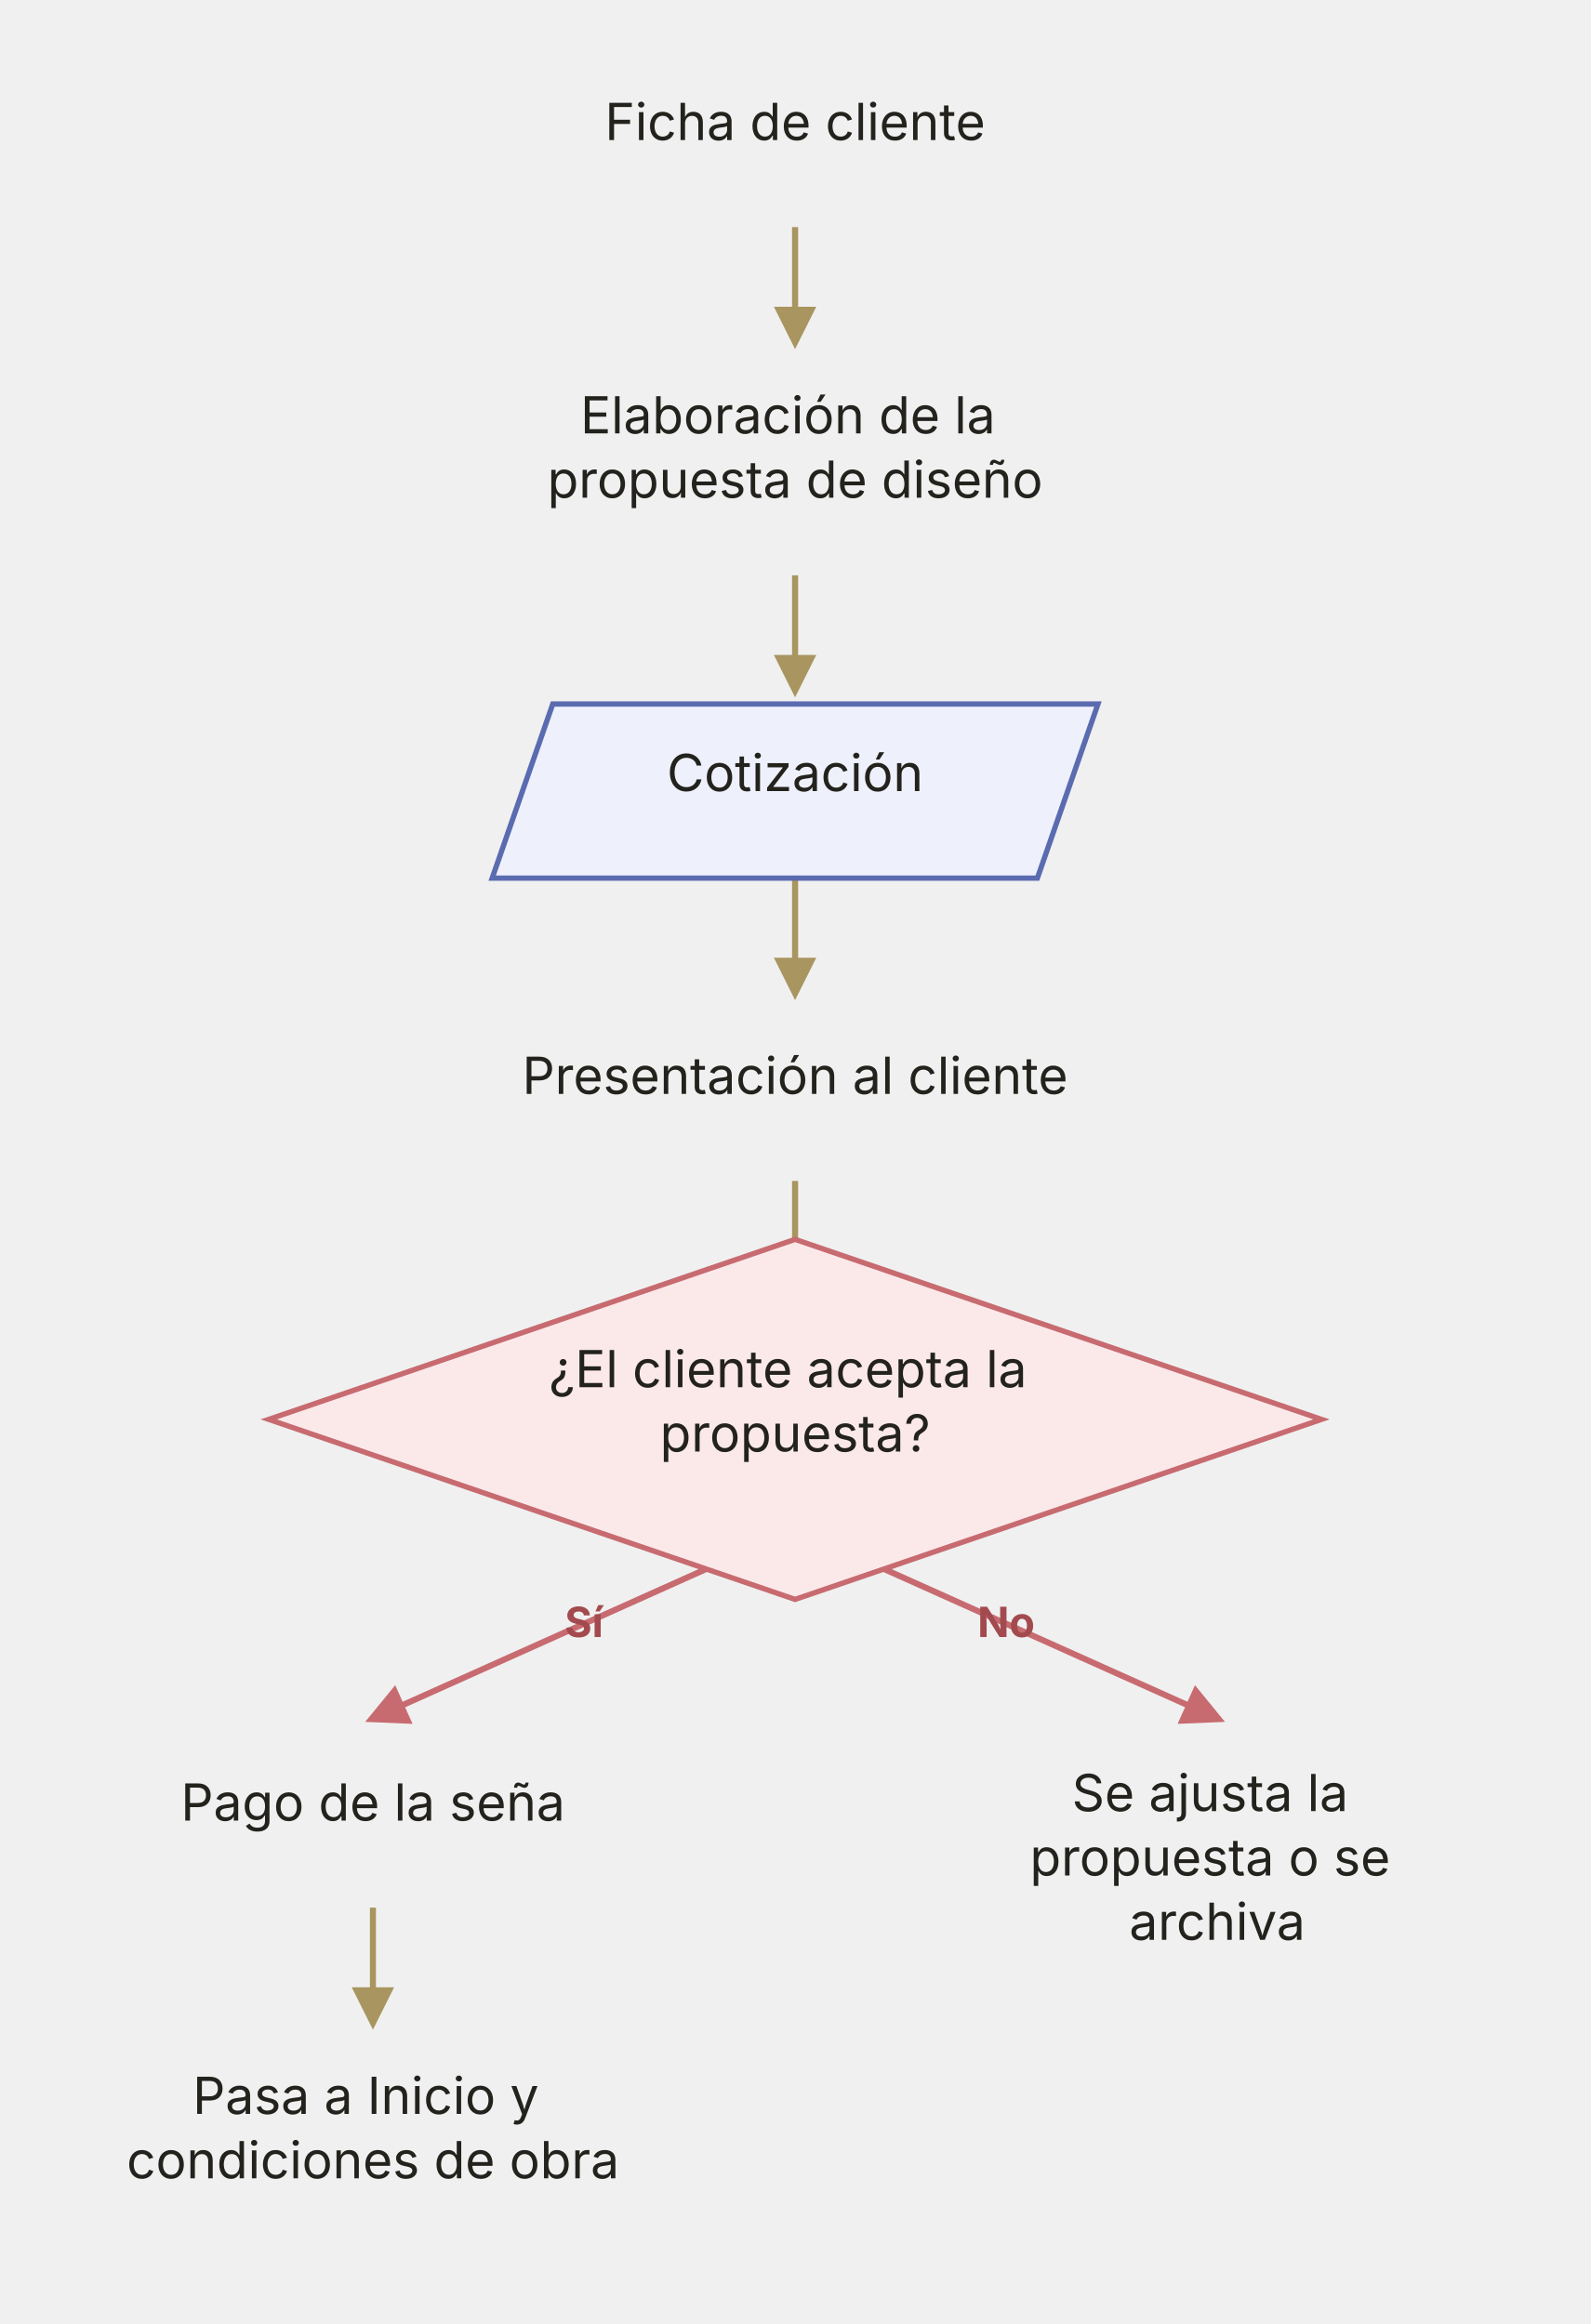
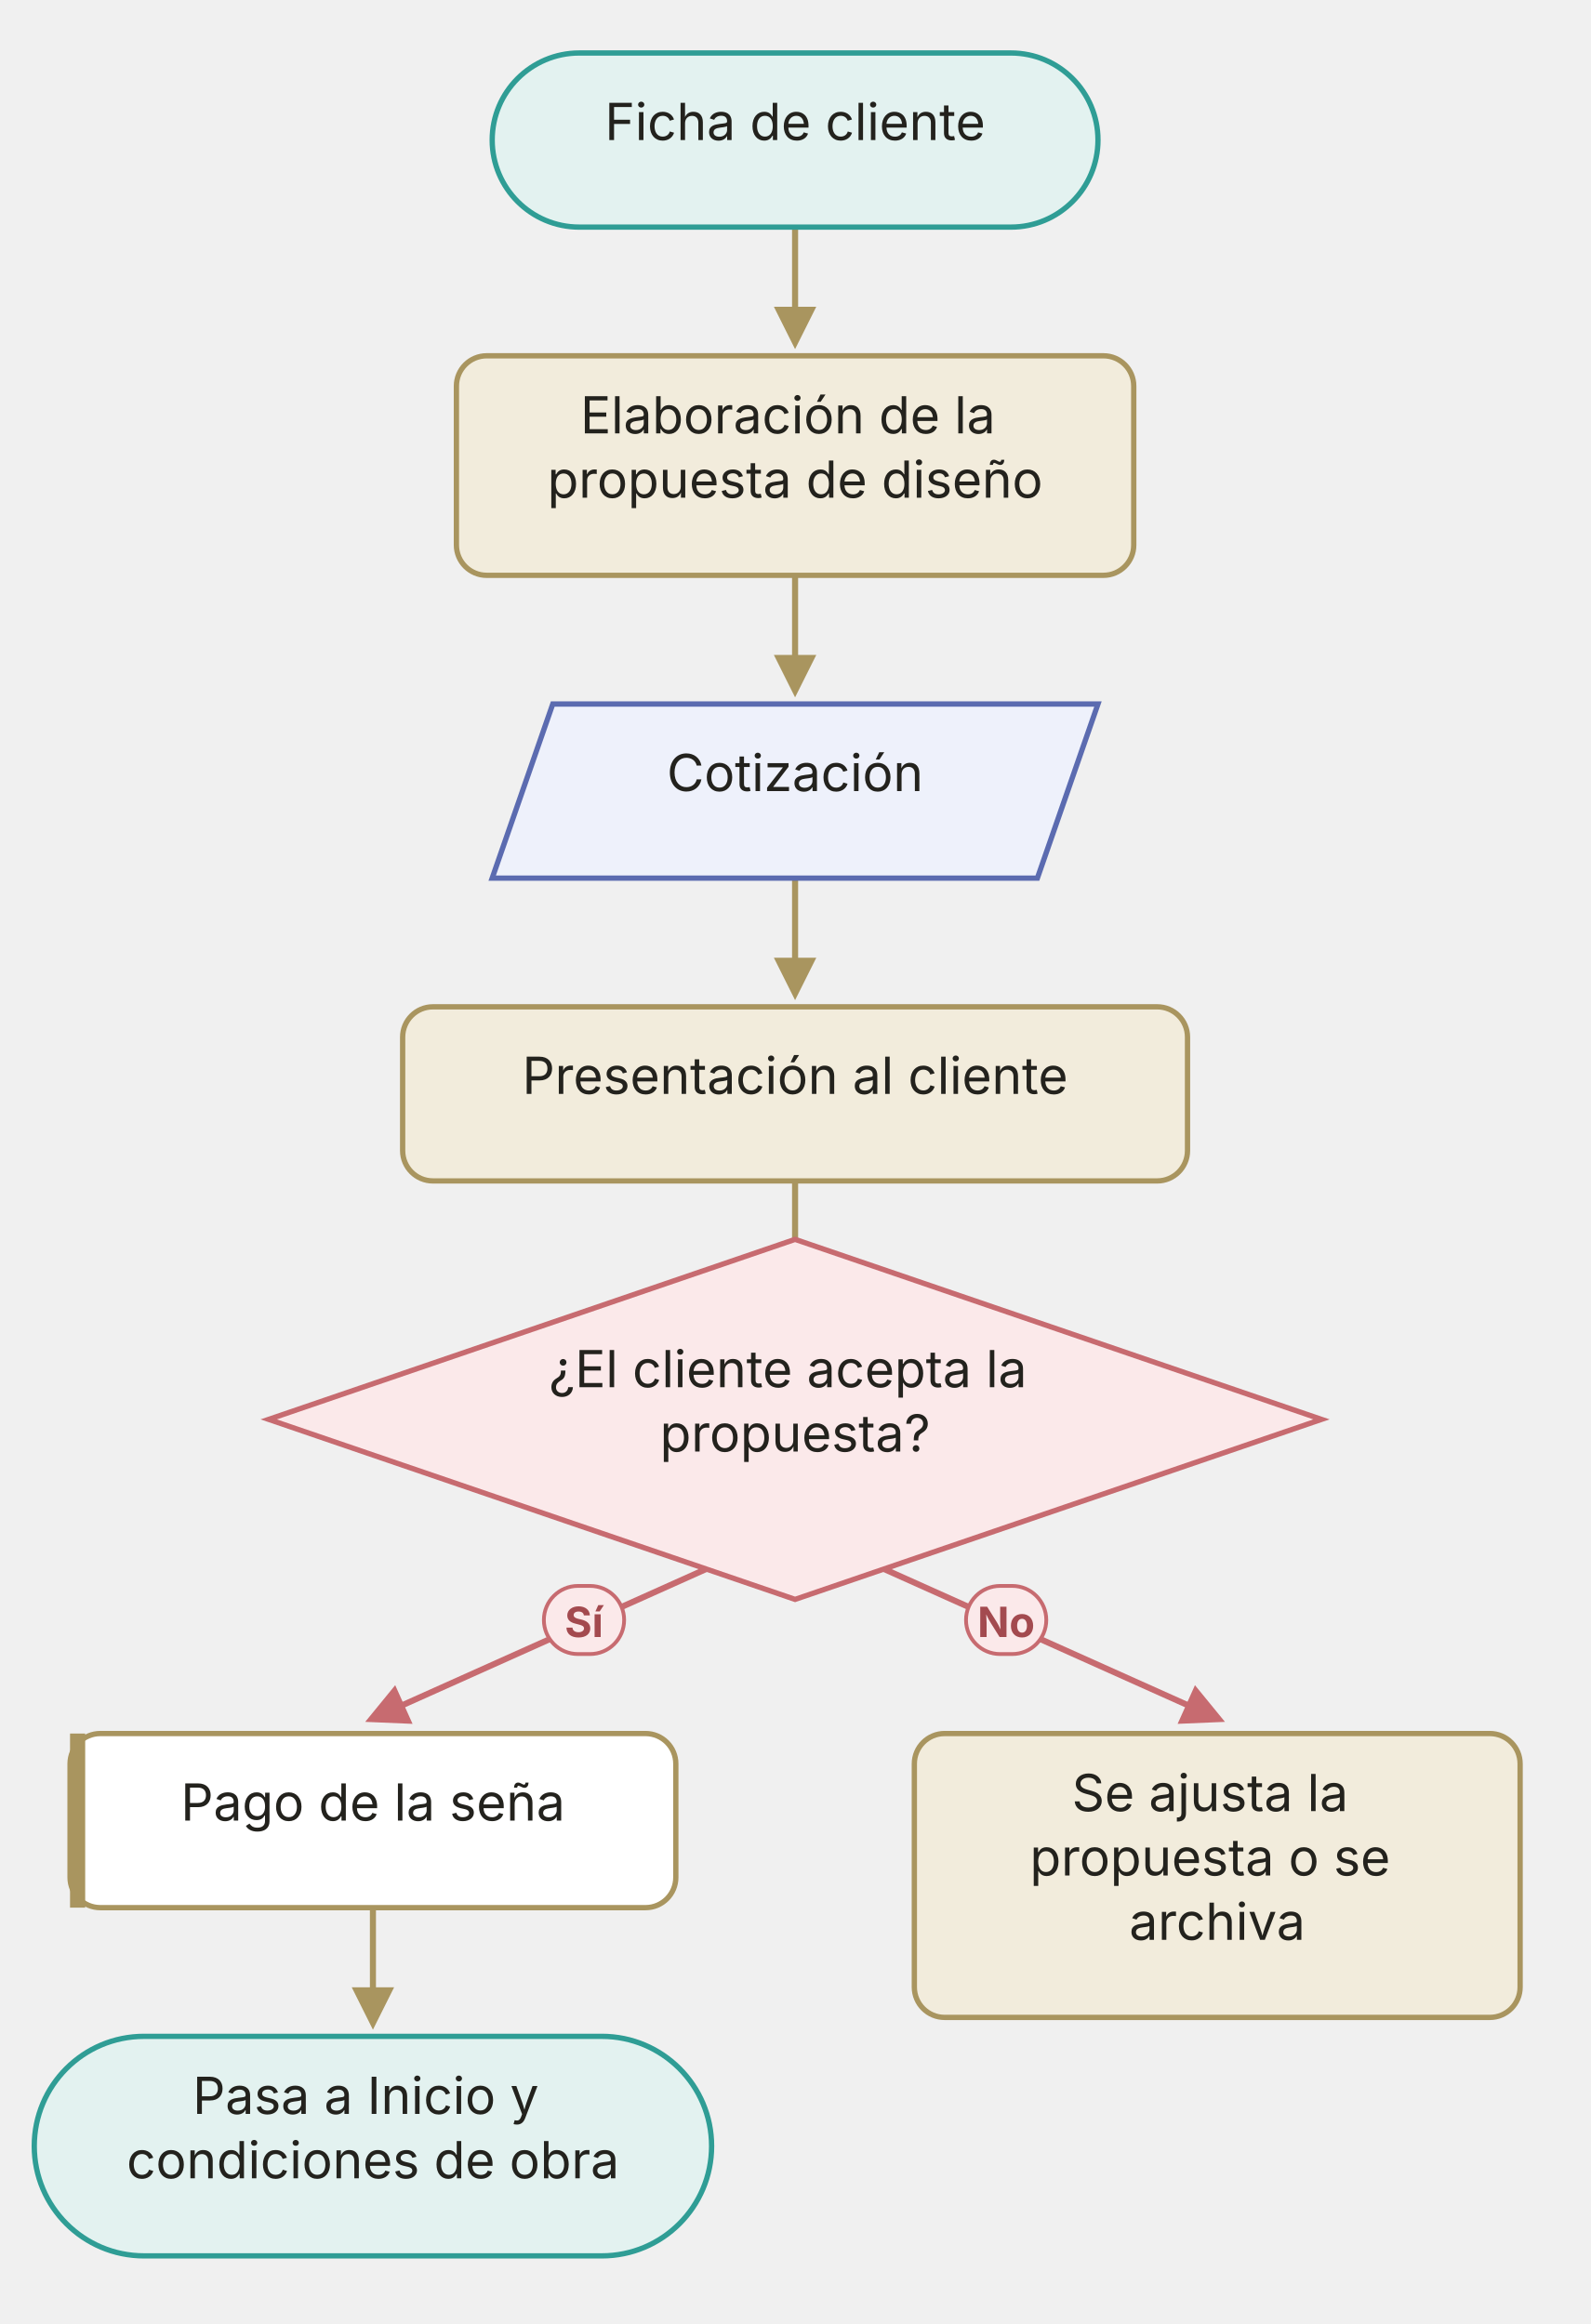
<svg xmlns="http://www.w3.org/2000/svg" width="100%" viewBox="0 0 420 614" role="img" aria-label="Diagrama de flujo">
  <defs>
    <marker id="arrow" viewBox="0 0 10 10" refX="8" refY="5" markerWidth="7" markerHeight="7" orient="auto-start-reverse">
      <path d="M 0 0 L 10 5 L 0 10 z" fill="#a9955f" />
    </marker>
    <marker id="arrow-decision" viewBox="0 0 10 10" refX="8" refY="5" markerWidth="7" markerHeight="7" orient="auto-start-reverse">
      <path d="M 0 0 L 10 5 L 0 10 z" fill="#c76b70" />
    </marker>
  </defs>
  <line x1="210" y1="60" x2="210" y2="90" stroke="#a9955f" stroke-width="1.6" marker-end="url(#arrow)" />
  <line x1="210" y1="152" x2="210" y2="182" stroke="#a9955f" stroke-width="1.6" marker-end="url(#arrow)" />
  <line x1="210" y1="232" x2="210" y2="262" stroke="#a9955f" stroke-width="1.6" marker-end="url(#arrow)" />
  <line x1="210" y1="312" x2="210" y2="342" stroke="#a9955f" stroke-width="1.6" marker-end="url(#arrow)" />
  <line x1="98.5" y1="504" x2="98.5" y2="534" stroke="#a9955f" stroke-width="1.6" marker-end="url(#arrow)" />
  <line x1="210" y1="404" x2="98.5" y2="454" stroke="#c76b70" stroke-width="1.6" marker-end="url(#arrow-decision)" />
  <g>
-     <rect x="143.65" y="419" rx="9" fill="#fbe9ea" stroke="#c76b70" stroke-width="1" />
+     <rect width="21.2" height="18" x="143.65" y="419" rx="9" fill="#fbe9ea" stroke="#c76b70" stroke-width="1" />
    <text x="154.25" y="432.5" text-anchor="middle" font-family="Inter, system-ui, sans-serif" font-size="11" font-weight="700" fill="#a34a4f">Sí</text>
  </g>
  <line x1="210" y1="404" x2="321.5" y2="454" stroke="#c76b70" stroke-width="1.6" marker-end="url(#arrow-decision)" />
  <g>
-     <rect x="255.15" y="419" rx="9" fill="#fbe9ea" stroke="#c76b70" stroke-width="1" />
+     <rect width="21.2" height="18" x="255.15" y="419" rx="9" fill="#fbe9ea" stroke="#c76b70" stroke-width="1" />
    <text x="265.75" y="432.5" text-anchor="middle" font-family="Inter, system-ui, sans-serif" font-size="11" font-weight="700" fill="#a34a4f">No</text>
  </g>
  <g>
-     <rect x="130" y="14" rx="23" ry="23" fill="#e3f2f0" stroke="#2f9d95" stroke-width="1.4" />
+     <rect width="160" height="46" x="130" y="14" rx="23" ry="23" fill="#e3f2f0" stroke="#2f9d95" stroke-width="1.4" />
    <text x="210" y="37" text-anchor="middle" font-family="Inter, system-ui, sans-serif" font-size="13.5" fill="#23221d">
      <tspan x="210" dy="0">Ficha de cliente</tspan>
    </text>
  </g>
  <g>
-     <rect x="120.55" y="94" rx="8" ry="8" fill="#f2ecdc" stroke="#a9955f" stroke-width="1.4" />
+     <rect width="178.9" height="58" x="120.55" y="94" rx="8" ry="8" fill="#f2ecdc" stroke="#a9955f" stroke-width="1.4" />
    <text x="210" y="123" text-anchor="middle" font-family="Inter, system-ui, sans-serif" font-size="13.5" fill="#23221d">
      <tspan x="210" dy="-8.5">Elaboración de la</tspan>
      <tspan x="210" dy="17">propuesta de diseño</tspan>
    </text>
  </g>
  <g>
    <polygon points="146,186 290,186 274,232 130,232" fill="#eef1fb" stroke="#5b6bb0" stroke-width="1.4" />
    <text x="210" y="209" text-anchor="middle" font-family="Inter, system-ui, sans-serif" font-size="13.5" fill="#23221d">
      <tspan x="210" dy="0">Cotización</tspan>
    </text>
  </g>
  <g>
-     <rect x="106.35" y="266" rx="8" ry="8" fill="#f2ecdc" stroke="#a9955f" stroke-width="1.4" />
+     <rect width="207.3" height="46" x="106.35" y="266" rx="8" ry="8" fill="#f2ecdc" stroke="#a9955f" stroke-width="1.4" />
    <text x="210" y="289" text-anchor="middle" font-family="Inter, system-ui, sans-serif" font-size="13.5" fill="#23221d">
      <tspan x="210" dy="0">Presentación al cliente</tspan>
    </text>
  </g>
  <g>
    <polygon points="210,327.44 349.032,375 210,422.56 70.968,375" fill="#fbe9ea" stroke="#c76b70" stroke-width="1.4" />
    <text x="210" y="375" text-anchor="middle" font-family="Inter, system-ui, sans-serif" font-size="13.5" fill="#23221d">
      <tspan x="210" dy="-8.5">¿El cliente acepta la</tspan>
      <tspan x="210" dy="17">propuesta?</tspan>
    </text>
  </g>
  <g>
-     <rect x="18.5" y="458" rx="8" ry="8" fill="#ffffff" stroke="#a9955f" stroke-width="1.4" />
-     <rect x="18.5" y="458" fill="#a9955f" />
+     <rect width="160" height="46" x="18.5" y="458" rx="8" ry="8" fill="#ffffff" stroke="#a9955f" stroke-width="1.4" />
+     <rect width="4" height="46" x="18.5" y="458" fill="#a9955f" />
    <text x="98.5" y="481" text-anchor="middle" font-family="Inter, system-ui, sans-serif" font-size="13.5" fill="#23221d">
      <tspan x="98.5" dy="0">Pago de la seña</tspan>
    </text>
  </g>
  <g>
-     <rect x="9.05" y="538" rx="29" ry="29" fill="#e3f2f0" stroke="#2f9d95" stroke-width="1.4" />
+     <rect width="178.9" height="58" x="9.05" y="538" rx="29" ry="29" fill="#e3f2f0" stroke="#2f9d95" stroke-width="1.4" />
    <text x="98.5" y="567" text-anchor="middle" font-family="Inter, system-ui, sans-serif" font-size="13.5" fill="#23221d">
      <tspan x="98.5" dy="-8.5">Pasa a Inicio y</tspan>
      <tspan x="98.5" dy="17">condiciones de obra</tspan>
    </text>
  </g>
  <g>
-     <rect x="241.5" y="458" rx="8" ry="8" fill="#f2ecdc" stroke="#a9955f" stroke-width="1.4" />
+     <rect width="160" height="75" x="241.5" y="458" rx="8" ry="8" fill="#f2ecdc" stroke="#a9955f" stroke-width="1.4" />
    <text x="321.5" y="495.5" text-anchor="middle" font-family="Inter, system-ui, sans-serif" font-size="13.5" fill="#23221d">
      <tspan x="321.5" dy="-17">Se ajusta la</tspan>
      <tspan x="321.5" dy="17">propuesta o se</tspan>
      <tspan x="321.5" dy="17">archiva</tspan>
    </text>
  </g>
</svg>
